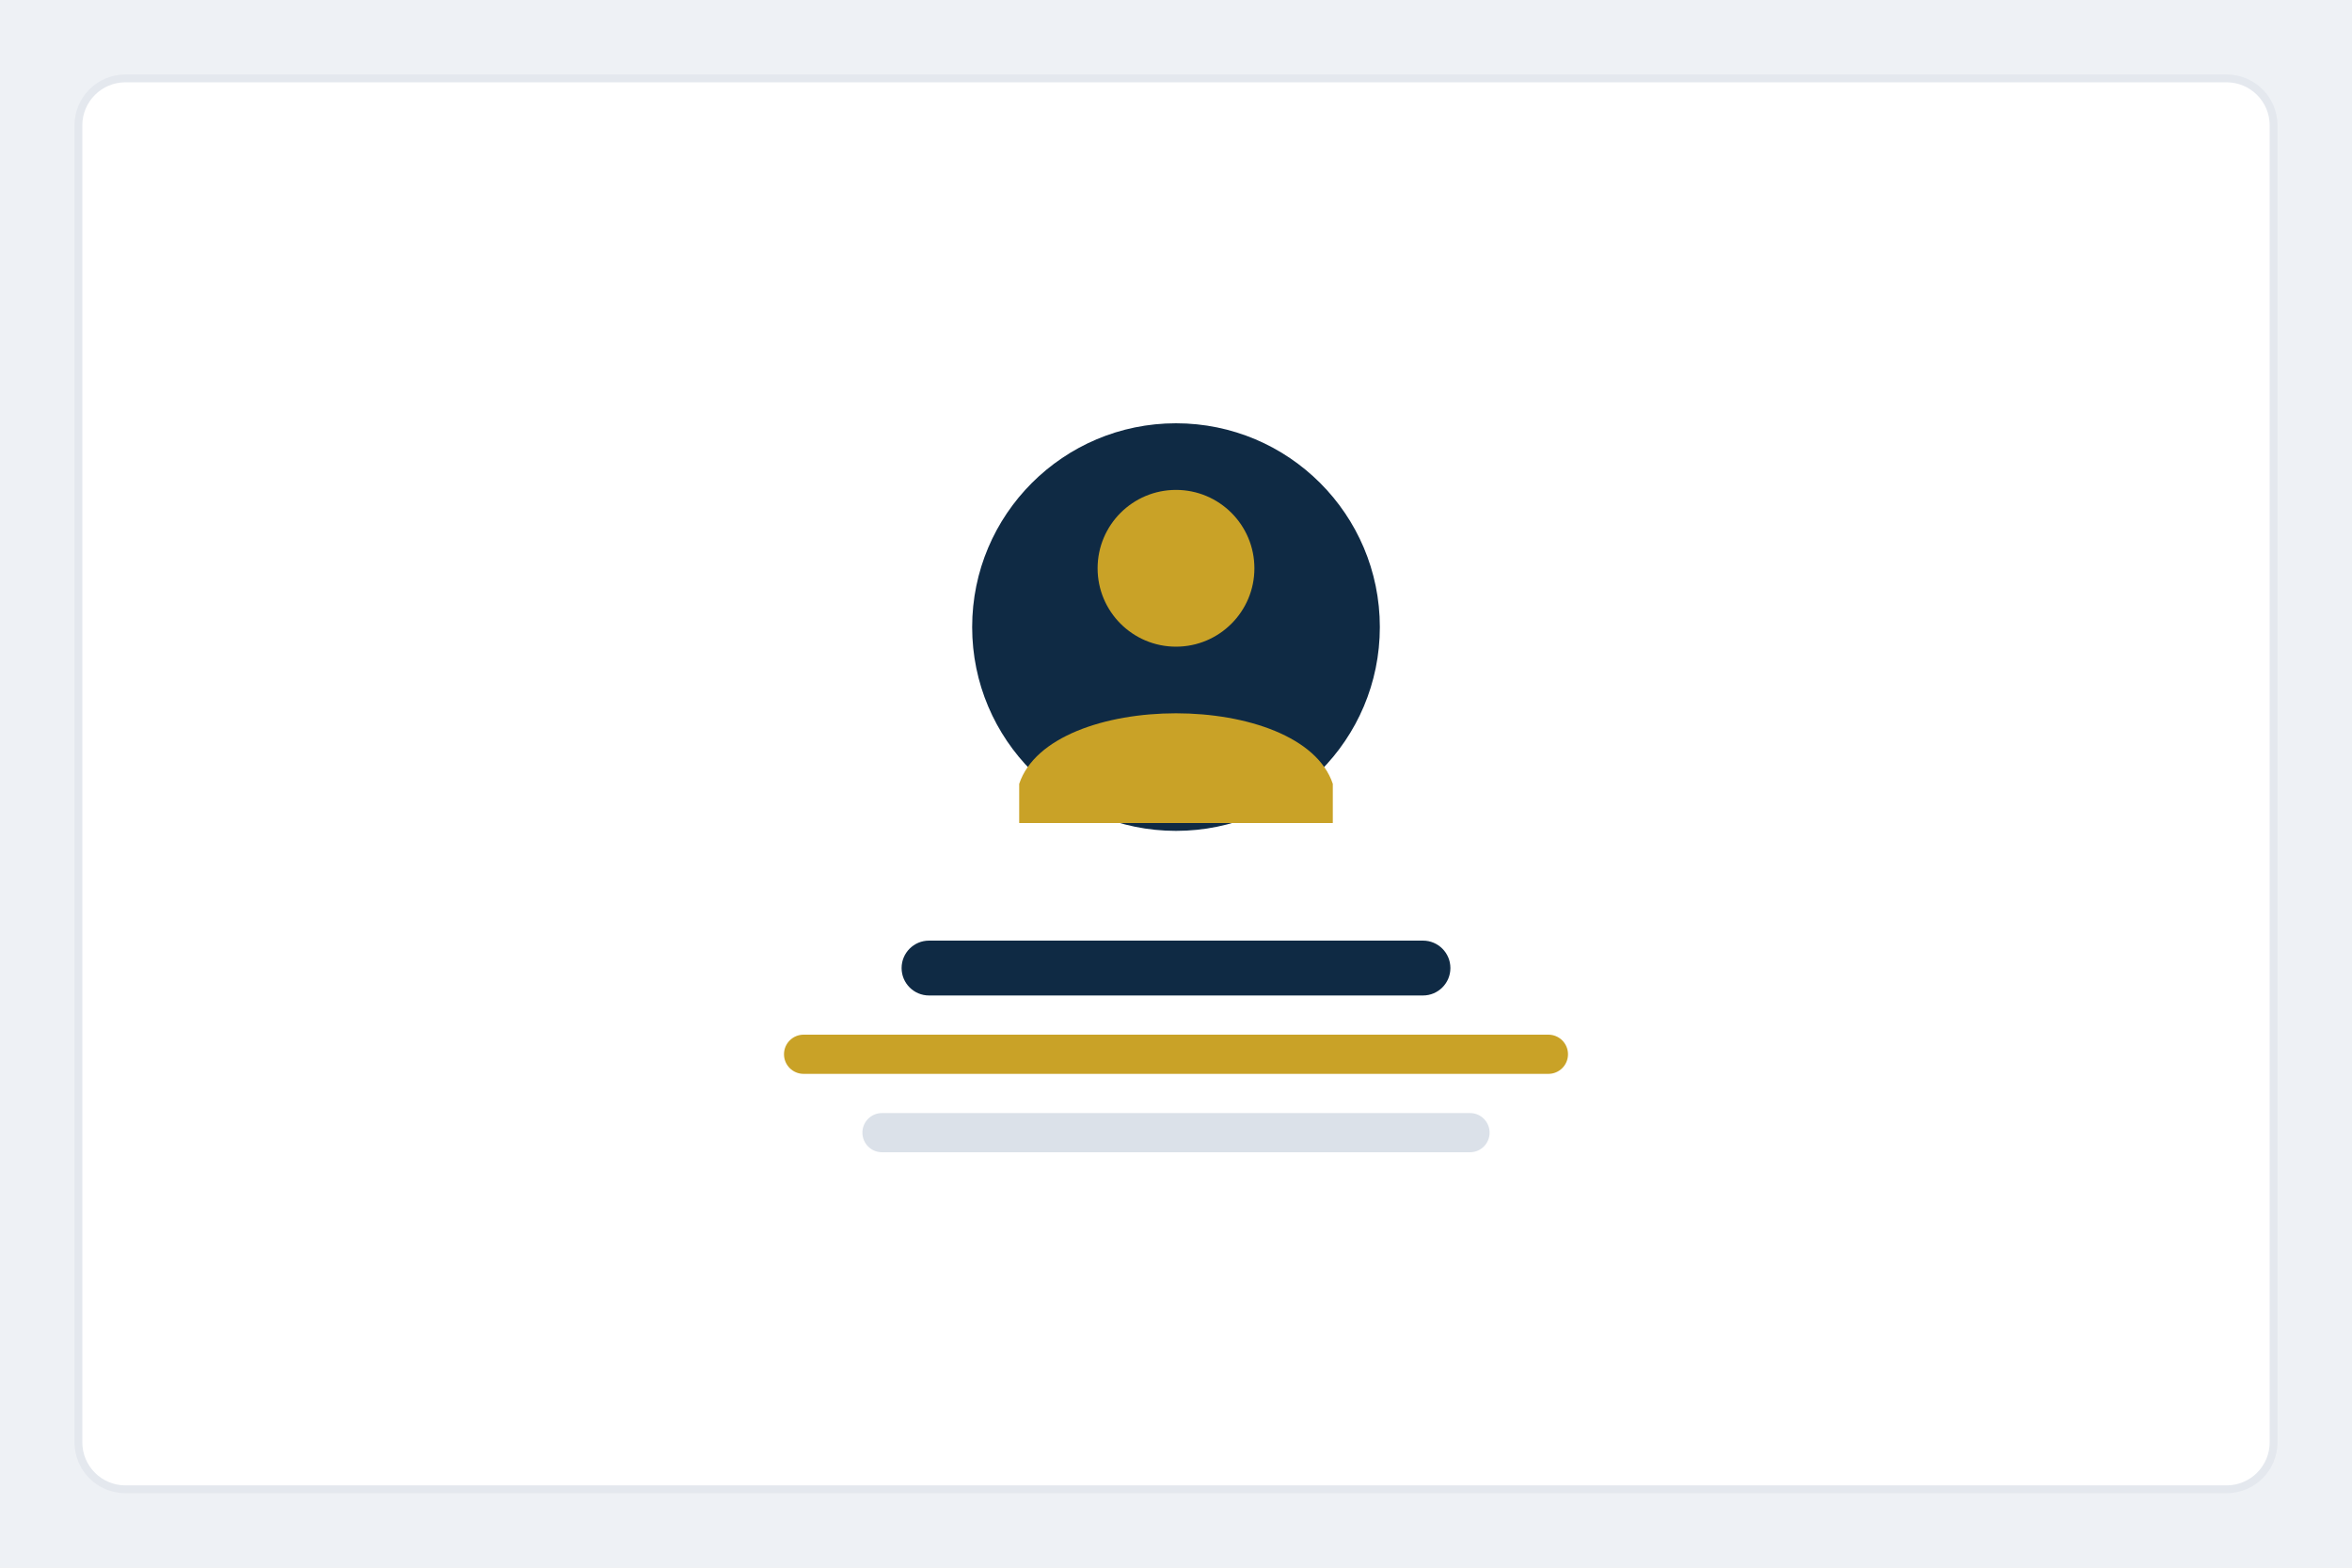
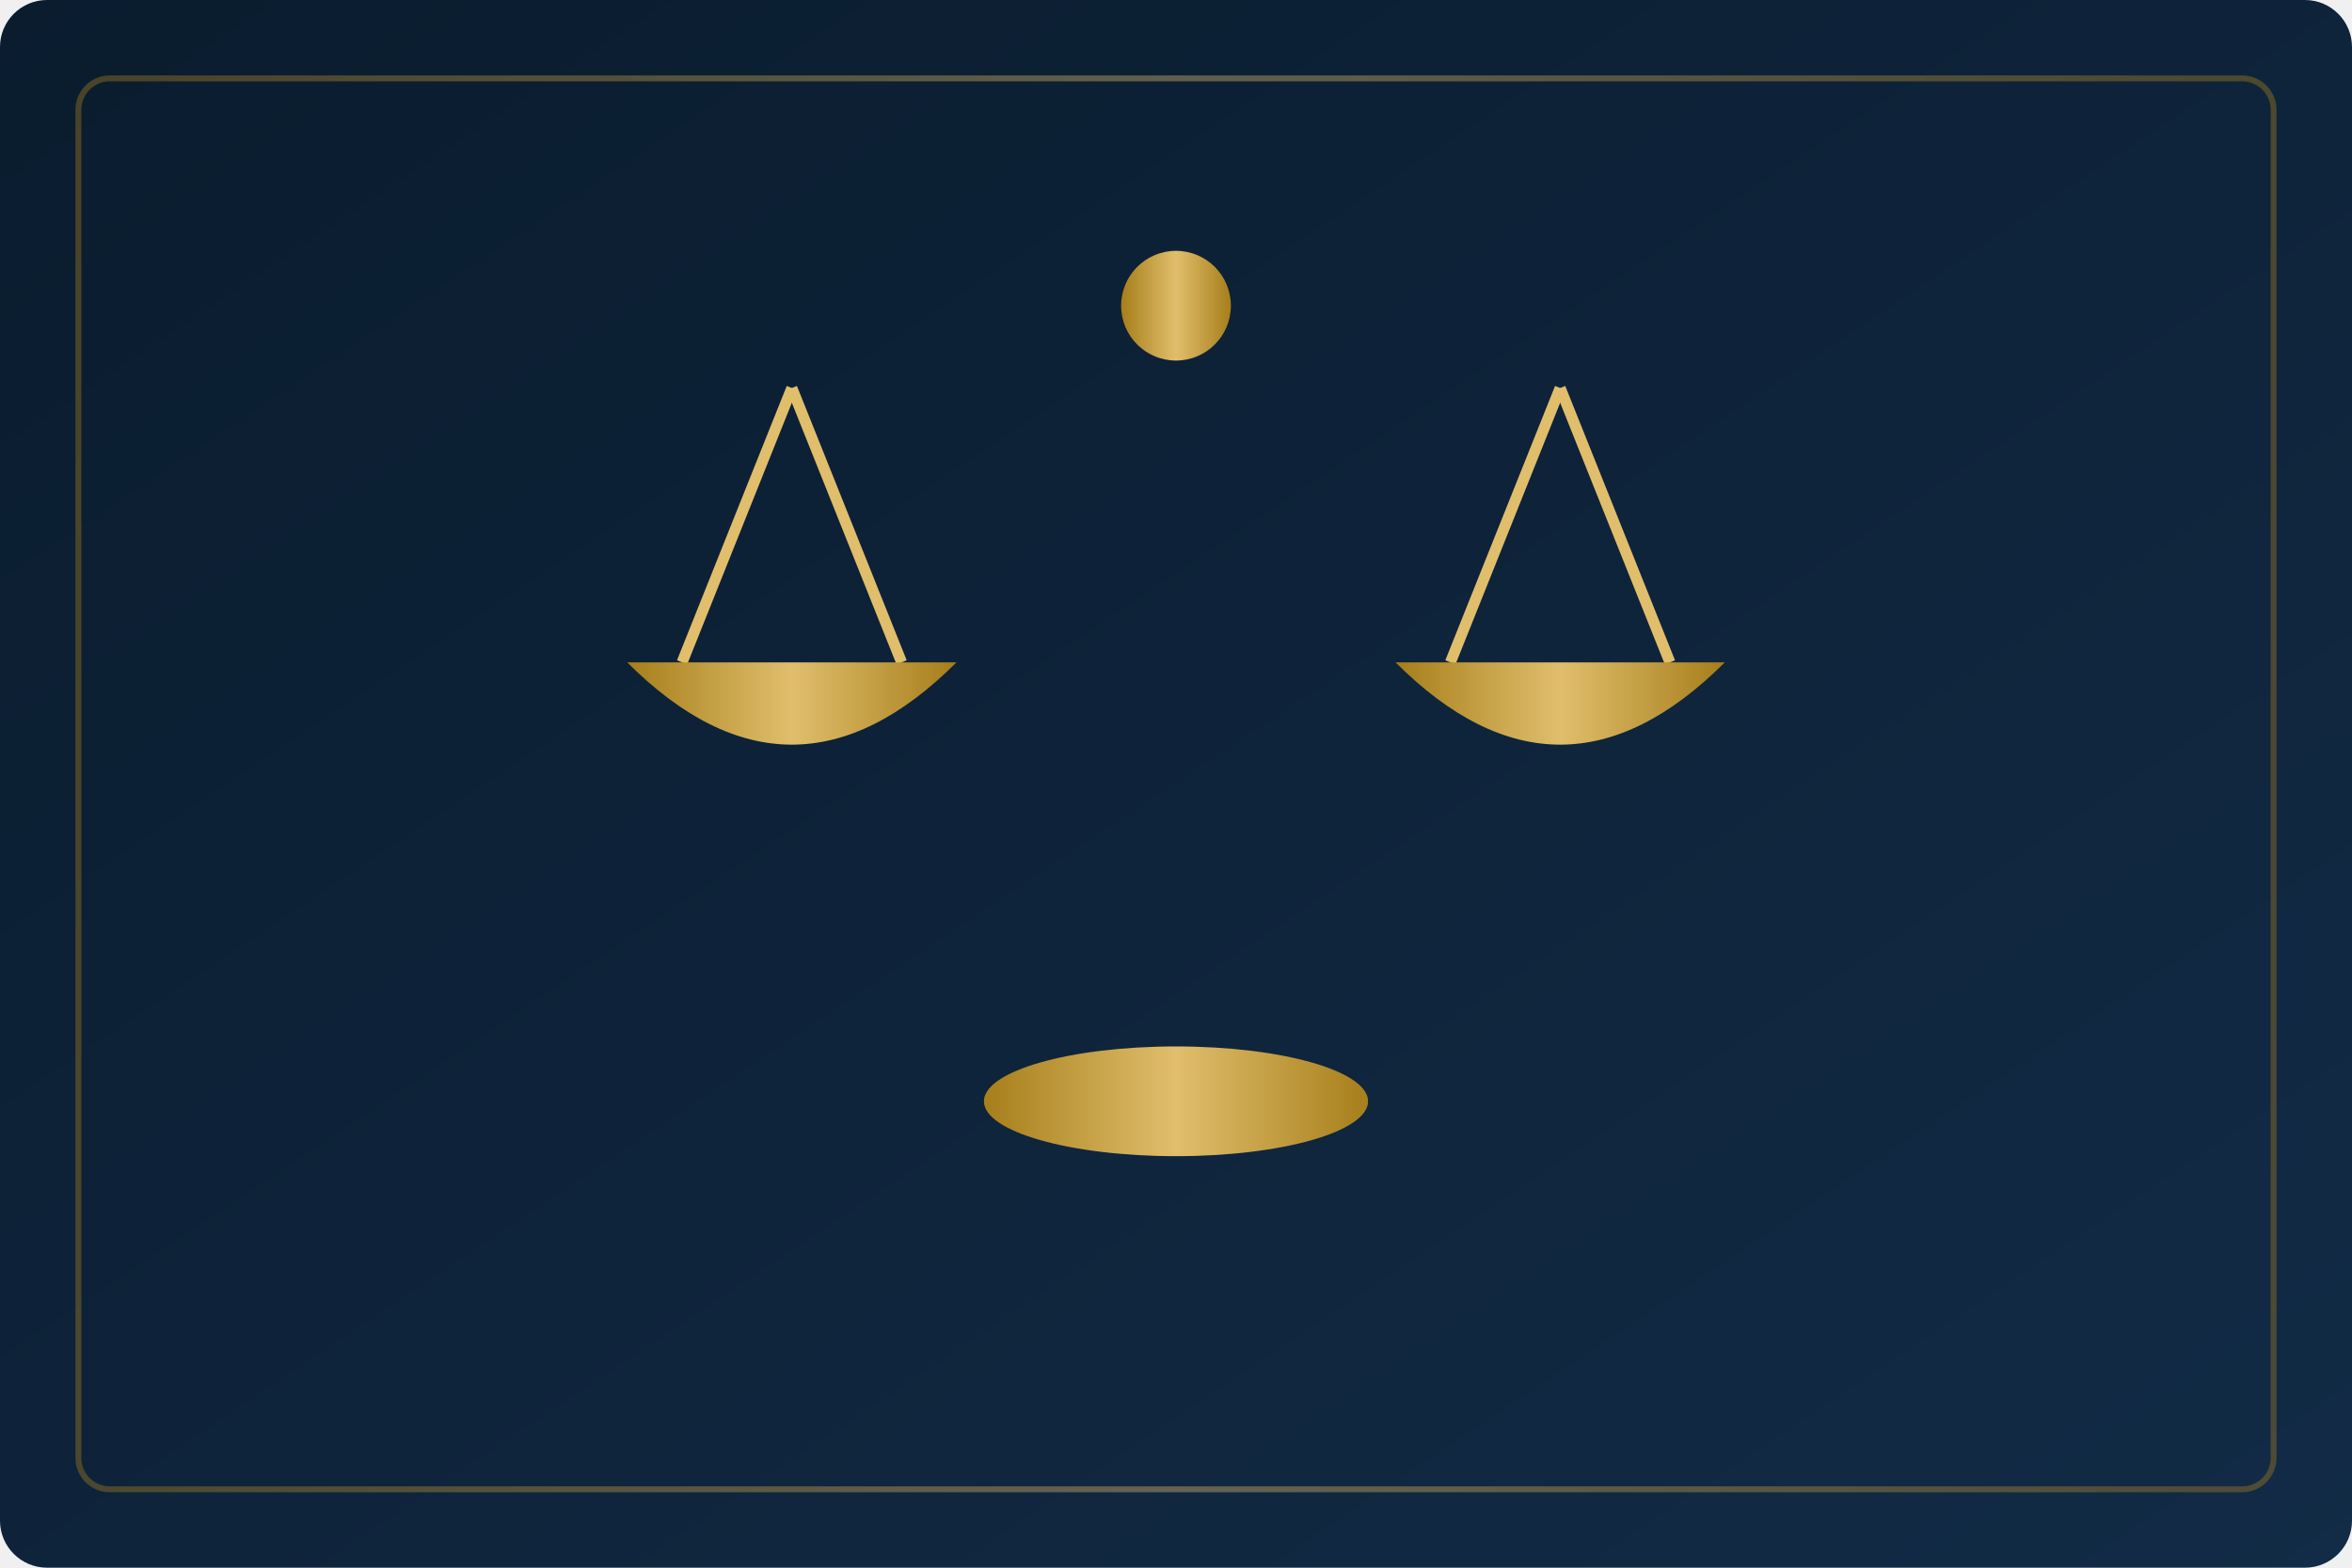
- <svg xmlns="http://www.w3.org/2000/svg" width="600" height="400" viewBox="0 0 600 400">
-   <rect width="600" height="400" fill="#eef1f5" />
-   <rect x="20" y="20" width="560" height="360" rx="12" fill="#ffffff" stroke="#e4e8ee" stroke-width="2" />
-   <circle cx="300" cy="160" r="52" fill="#0f2a44" />
-   <circle cx="300" cy="145" r="20" fill="#c9a227" />
-   <path d="M260 200c8-24 72-24 80 0v10H260z" fill="#c9a227" />
-   <rect x="230" y="240" width="140" height="14" rx="7" fill="#0f2a44" />
-   <rect x="200" y="264" width="200" height="10" rx="5" fill="#c9a227" />
-   <rect x="220" y="284" width="160" height="10" rx="5" fill="#dbe1e9" />
+ <svg xmlns="http://www.w3.org/2000/svg" viewBox="0 0 600 400" width="600" height="400">
+   <defs>
+     <linearGradient id="g1" x1="0%" y1="0%" x2="100%" y2="100%">
+       <stop offset="0%" stop-color="#0a1c2e" />
+       <stop offset="100%" stop-color="#122b46" />
+     </linearGradient>
+     <linearGradient id="goldG" x1="0%" y1="0%" x2="100%" y2="0%">
+       <stop offset="0%" stop-color="#a67e1a" />
+       <stop offset="50%" stop-color="#e0be6c" />
+       <stop offset="100%" stop-color="#a67e1a" />
+     </linearGradient>
+   </defs>
+   <rect width="600" height="400" rx="12" fill="url(#g1)" />
+   <rect x="20" y="20" width="560" height="360" rx="8" fill="none" stroke="url(#goldG)" stroke-width="1.5" opacity="0.4" />
+   <g transform="translate(300, 190) scale(1.4)">
+     <line x1="0" y1="-80" x2="0" y2="60" stroke="url(#goldG)" stroke-width="5" />
+     <ellipse cx="0" cy="65" rx="35" ry="10" fill="url(#goldG)" />
+     <circle cx="0" cy="-80" r="10" fill="url(#goldG)" />
+     <line x1="-70" y1="-65" x2="70" y2="-65" stroke="url(#goldG)" stroke-width="4" />
+     <line x1="-70" y1="-65" x2="-90" y2="-15" stroke="#e0be6c" stroke-width="2" />
+     <line x1="-70" y1="-65" x2="-50" y2="-15" stroke="#e0be6c" stroke-width="2" />
+     <path d="M -100 -15 Q -70 15 -40 -15 Z" fill="url(#goldG)" />
+     <line x1="70" y1="-65" x2="50" y2="-15" stroke="#e0be6c" stroke-width="2" />
+     <line x1="70" y1="-65" x2="90" y2="-15" stroke="#e0be6c" stroke-width="2" />
+     <path d="M 40 -15 Q 70 15 100 -15 Z" fill="url(#goldG)" />
+   </g>
</svg>
